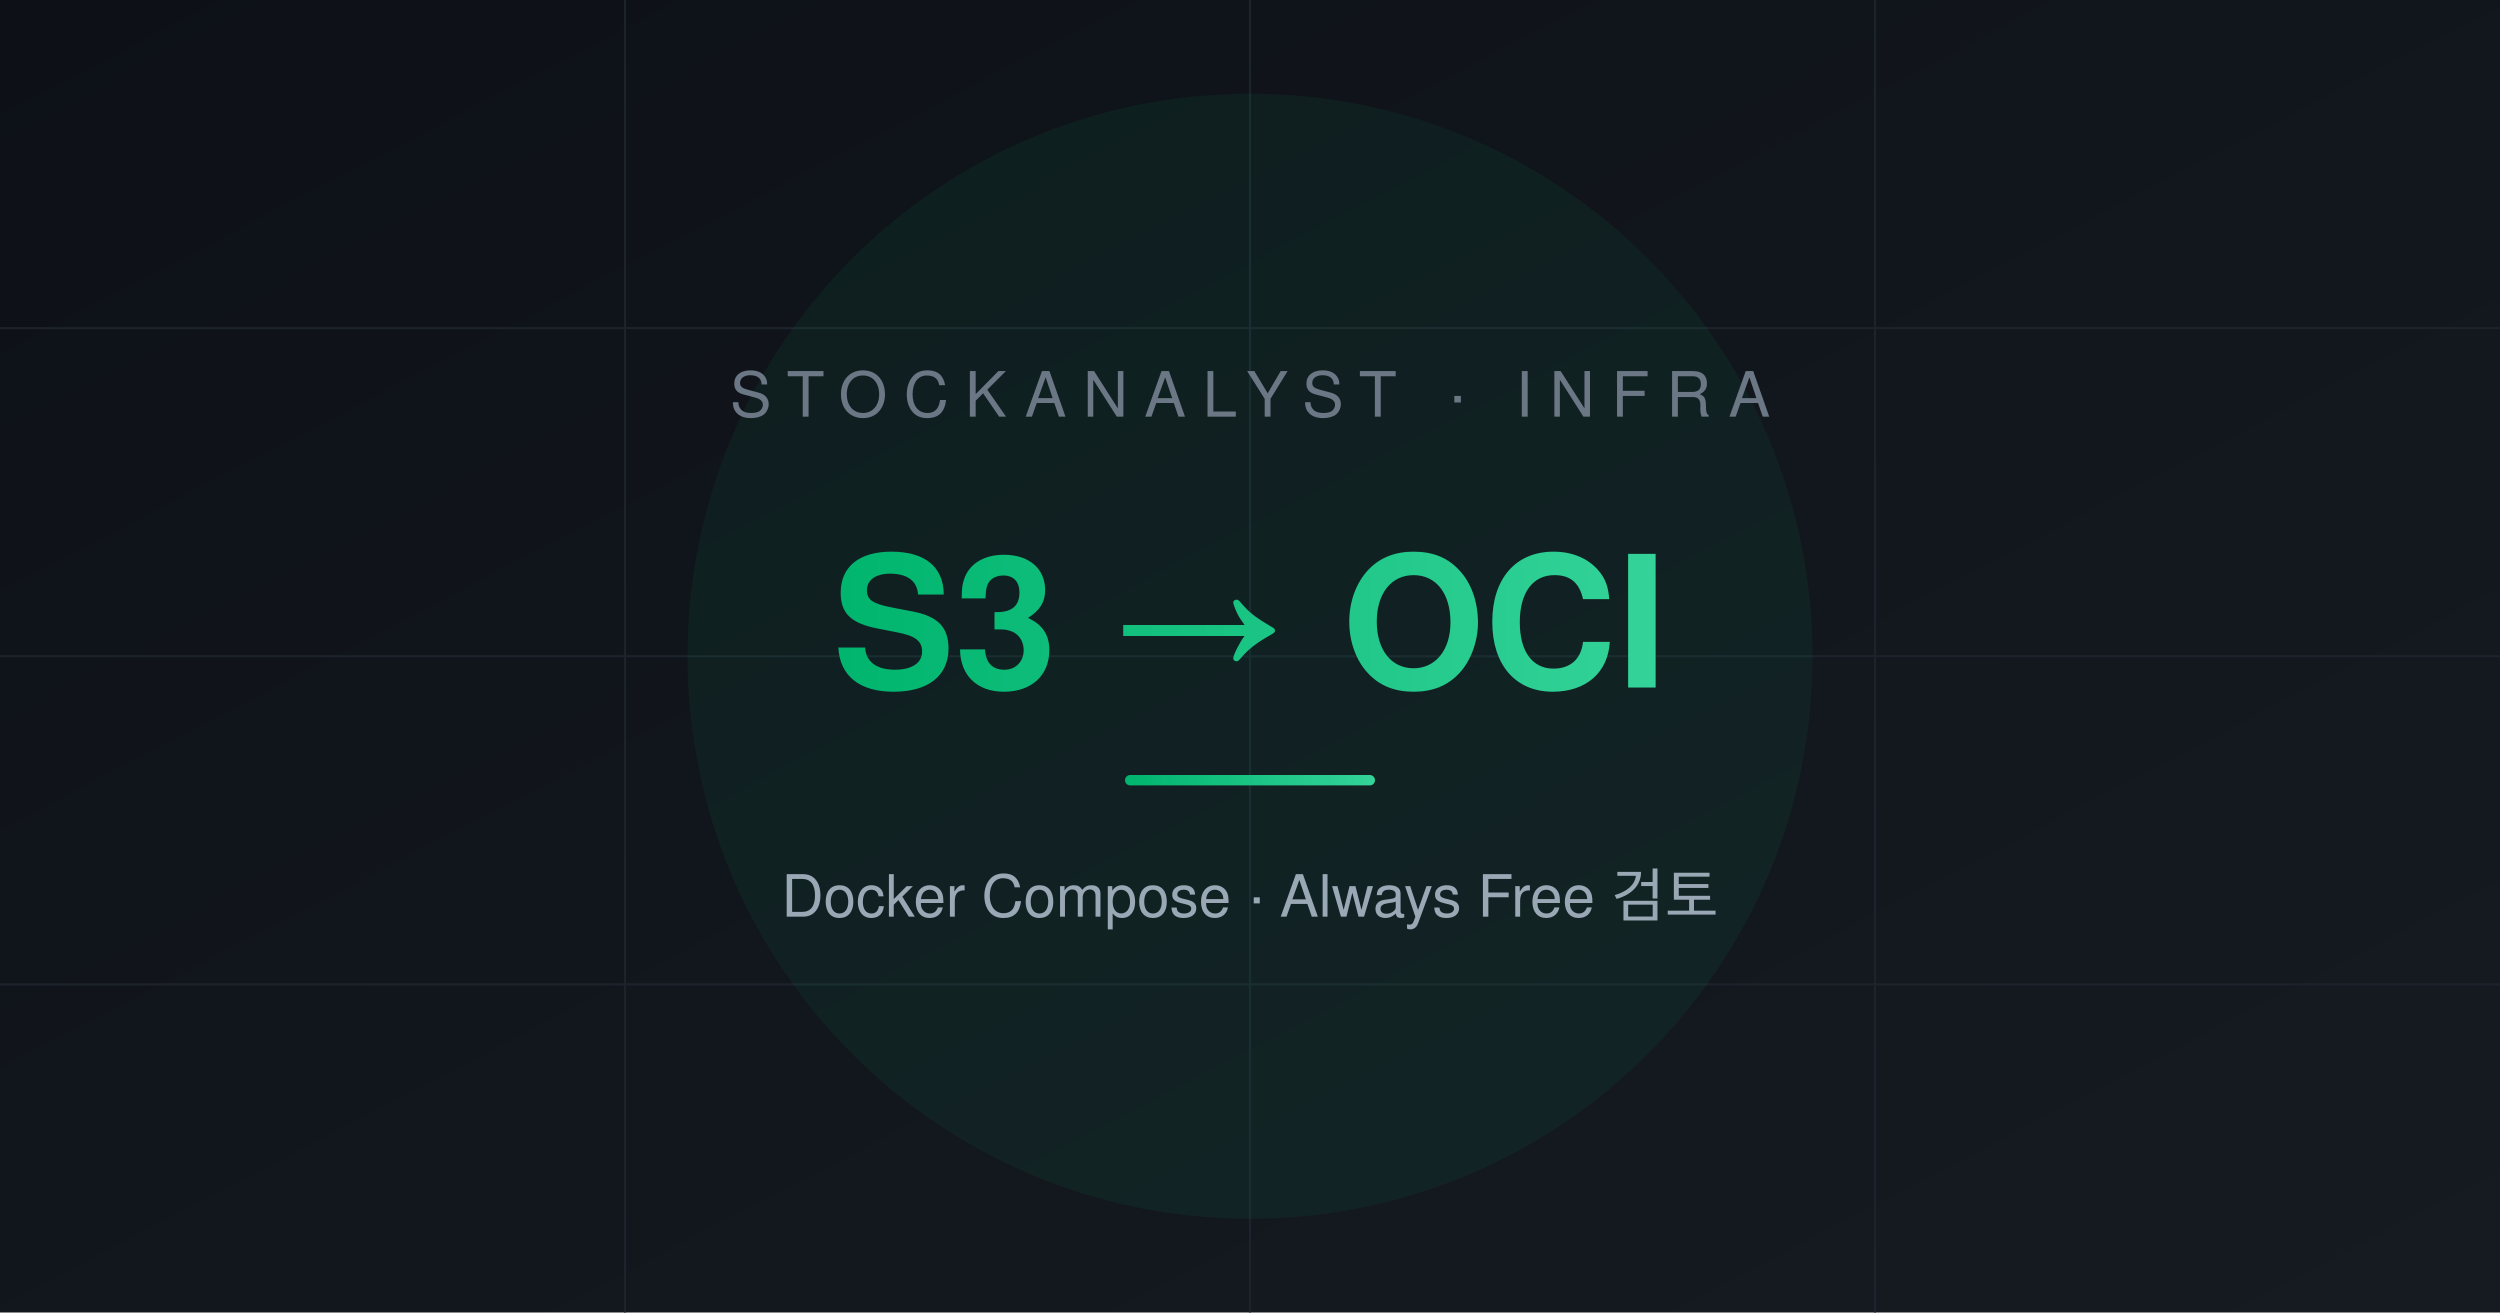
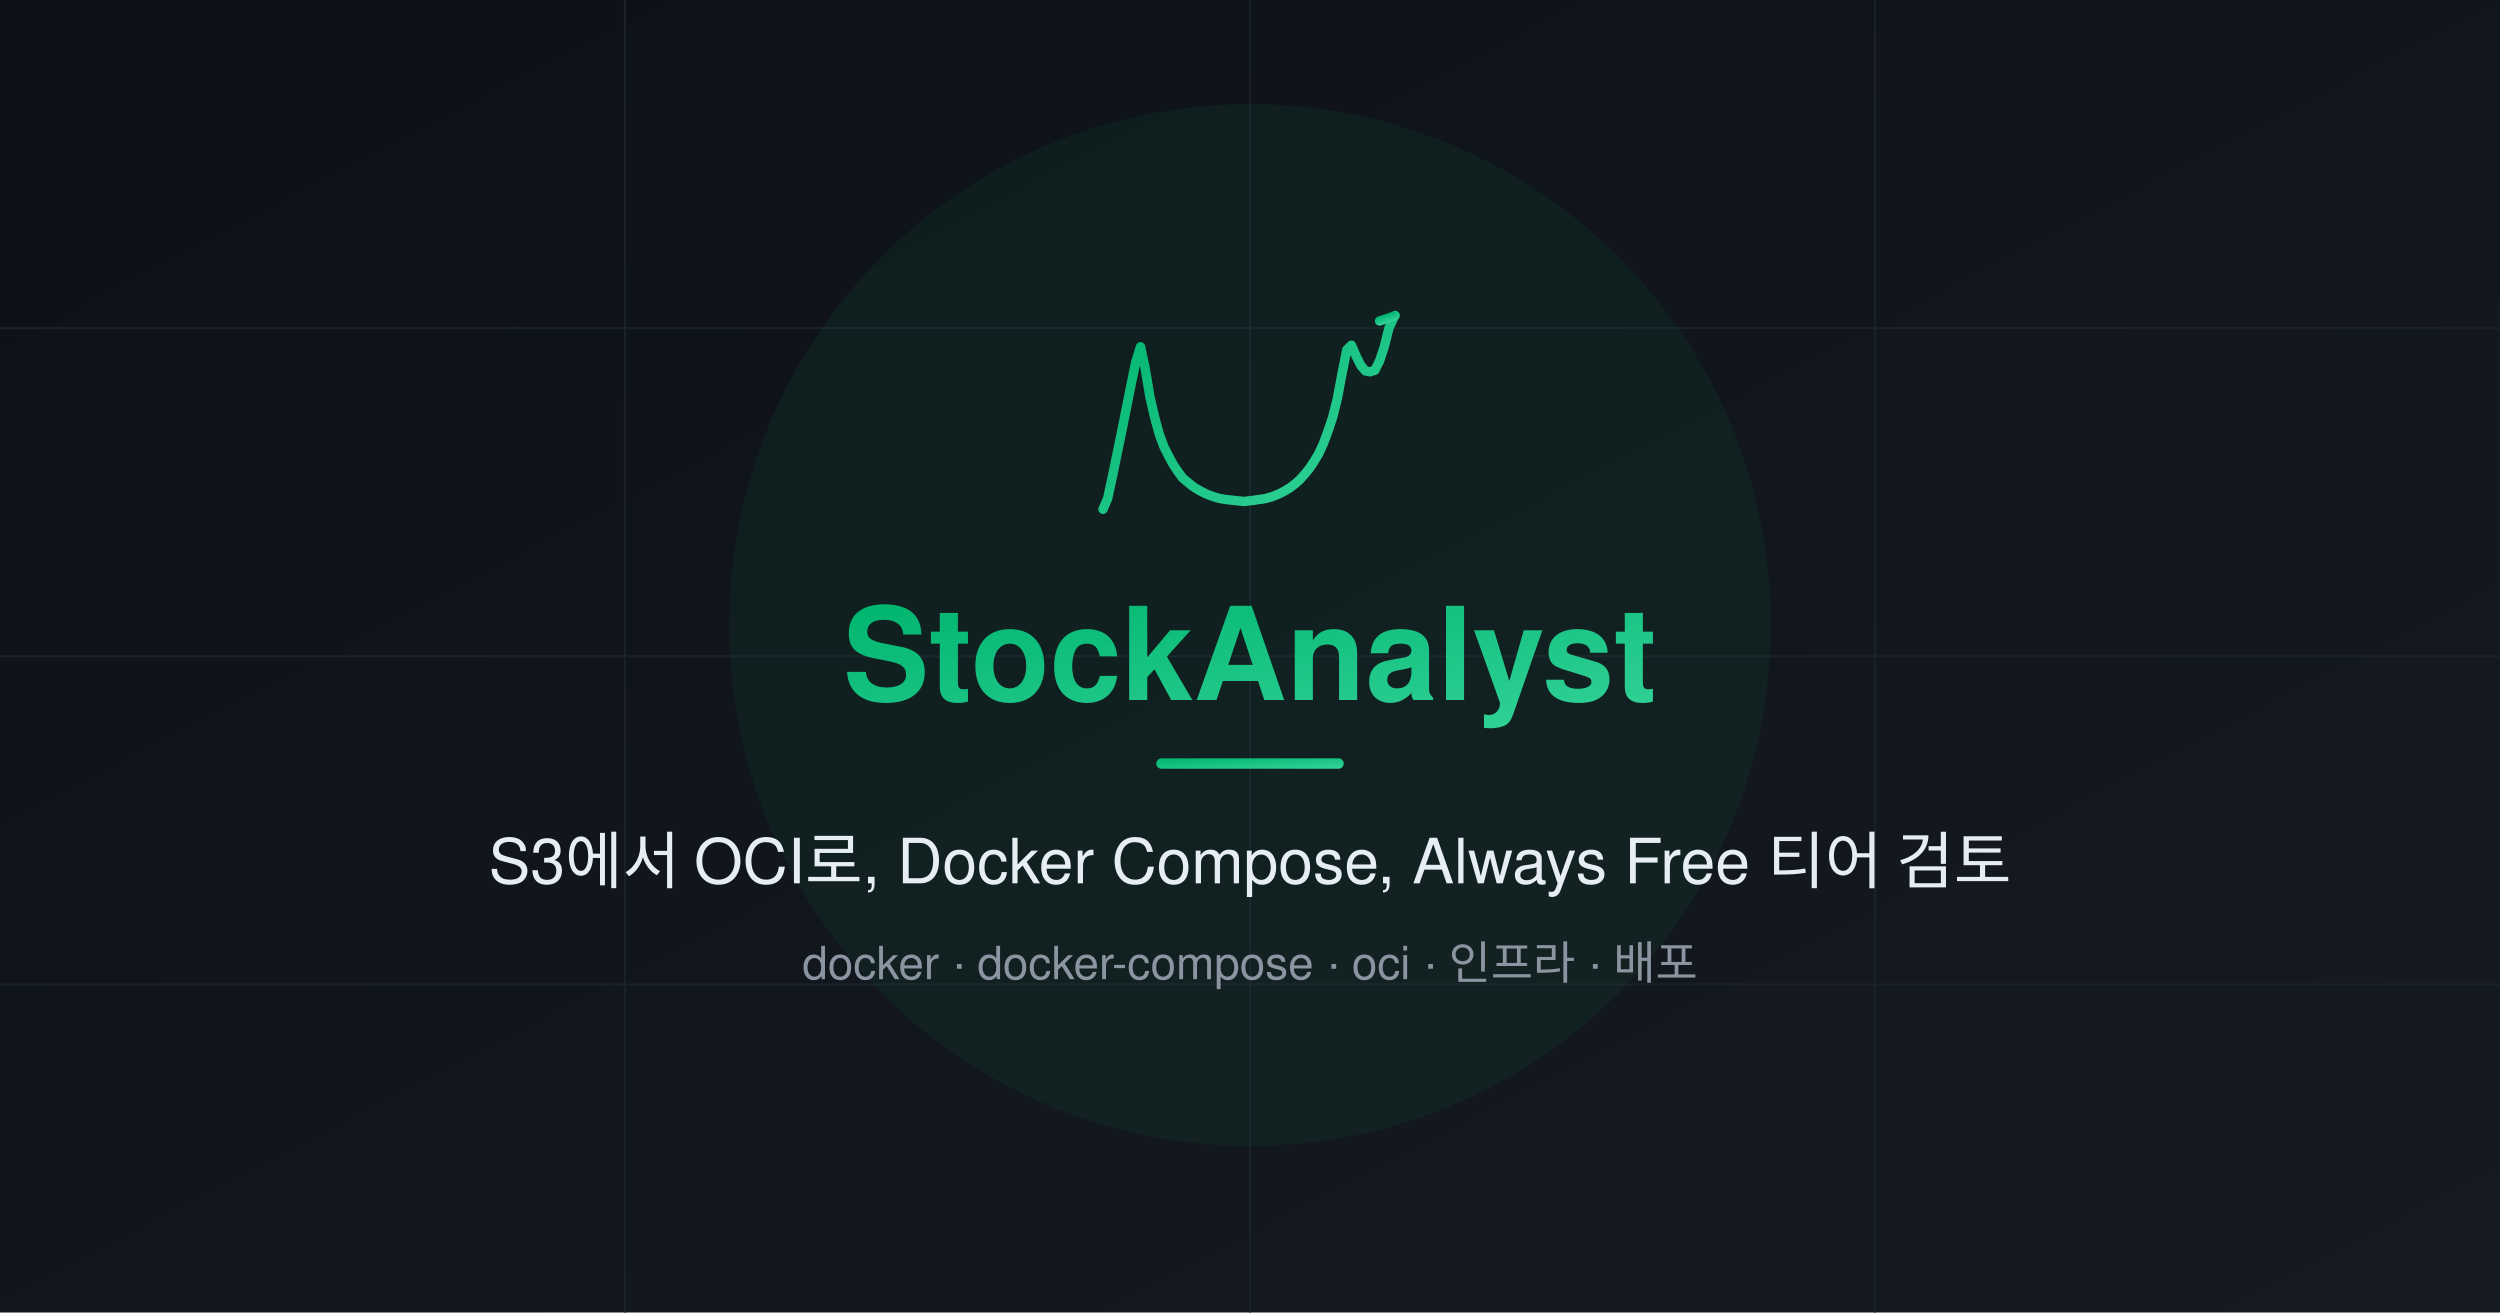
<svg xmlns="http://www.w3.org/2000/svg" viewBox="0 0 1200 630" width="1200" height="630">
  <defs>
    <linearGradient id="bg" x1="0" y1="0" x2="1" y2="1">
      <stop offset="0%" stop-color="#0d1117" />
      <stop offset="100%" stop-color="#161b22" />
    </linearGradient>
-     <linearGradient id="accent" x1="0" y1="0" x2="1" y2="0">
+     <linearGradient id="accent" x1="0" y1="0" x2="1" y2="1">
      <stop offset="0%" stop-color="#00b56e" />
      <stop offset="100%" stop-color="#34d399" />
    </linearGradient>
  </defs>
  <rect width="1200" height="630" fill="url(#bg)" />
-   <g stroke="#1c232c" stroke-width="1">
+   <g stroke="#1a212a" stroke-width="1">
    <path d="M0 157.5H1200M0 315H1200M0 472.5H1200M300 0V630M600 0V630M900 0V630" />
  </g>
-   <circle cx="600" cy="315" r="270" fill="#00a362" opacity="0.08" />
-   <text x="600" y="200" text-anchor="middle" font-family="Helvetica, Arial, sans-serif" font-size="30" fill="#6b7785" letter-spacing="8">STOCKANALYST · INFRA</text>
-   <text x="600" y="330" text-anchor="middle" font-family="Helvetica, Arial, sans-serif" font-size="88" font-weight="bold" fill="url(#accent)">S3 → OCI</text>
-   <rect x="540" y="372" width="120" height="5" rx="2.5" fill="url(#accent)" />
-   <text x="600" y="440" text-anchor="middle" font-family="Helvetica, Arial, sans-serif" font-size="28" fill="#9aa7b4">Docker Compose · Always Free 검토</text>
+   <circle cx="600" cy="300" r="250" fill="#00b56e" opacity="0.06" />
+   <g transform="translate(503.2,101.2) scale(0.375)">
+     <g fill="none" stroke="url(#accent)" stroke-width="12" stroke-linecap="round" stroke-linejoin="round">
+       <polyline points="70,382.0 76,368.0 82,340.0 88,311.0 94,282.0 100,252.0 106,222.0 112,193.0 118,174.0 124,202.0 130,238.0 136,264.0 142,286.0 148,302.0 154,314.0 160,325.0 166,334.0 172,342.0 178,347.0 184,352.0 190,356.0 196,359.3 202,362.3 208,364.7 214,366.7 220,368.3 226,369.3 232,370.0 238,370.7 244,371.3 250,372.0 256,371.3 262,370.7 268,369.7 274,369.0 280,367.7 286,366.0 292,363.7 298,361.0 304,357.7 310,354.0 316,349.3 322,344.0 328,337.3 334,330.0 340,321.0 346,311.0 352,298.0 358,282.0 364,264.0 370,240.0 376,208.0 382,178.0 388,172.0 394,186.0 400,198.0 406,205.0 412,206.0 418,204.0 424,192.0 430,174.0 436,150.0 442,137.0 444,134.0" />
+       <path d="M424 141 L442 135" />
+     </g>
+   </g>
+   <text x="600" y="336" text-anchor="middle" font-family="'Helvetica Neue', Helvetica, Arial, 'Apple SD Gothic Neo', 'Malgun Gothic', sans-serif" font-size="62" font-weight="bold" fill="url(#accent)">StockAnalyst</text>
+   <rect x="555" y="364" width="90" height="5" rx="2.5" fill="url(#accent)" />
+   <text x="600" y="424" text-anchor="middle" font-family="'Helvetica Neue', Helvetica, Arial, 'Apple SD Gothic Neo', 'Malgun Gothic', sans-serif" font-size="30" fill="#e6edf3">S3에서 OCI로, Docker Compose, Always Free 티어 검토</text>
+   <text x="600" y="470" text-anchor="middle" font-family="'Helvetica Neue', Helvetica, Arial, 'Apple SD Gothic Neo', 'Malgun Gothic', sans-serif" font-size="22" fill="#8b95a1">docker · docker-compose · oci · 인프라 · 배포</text>
</svg>
